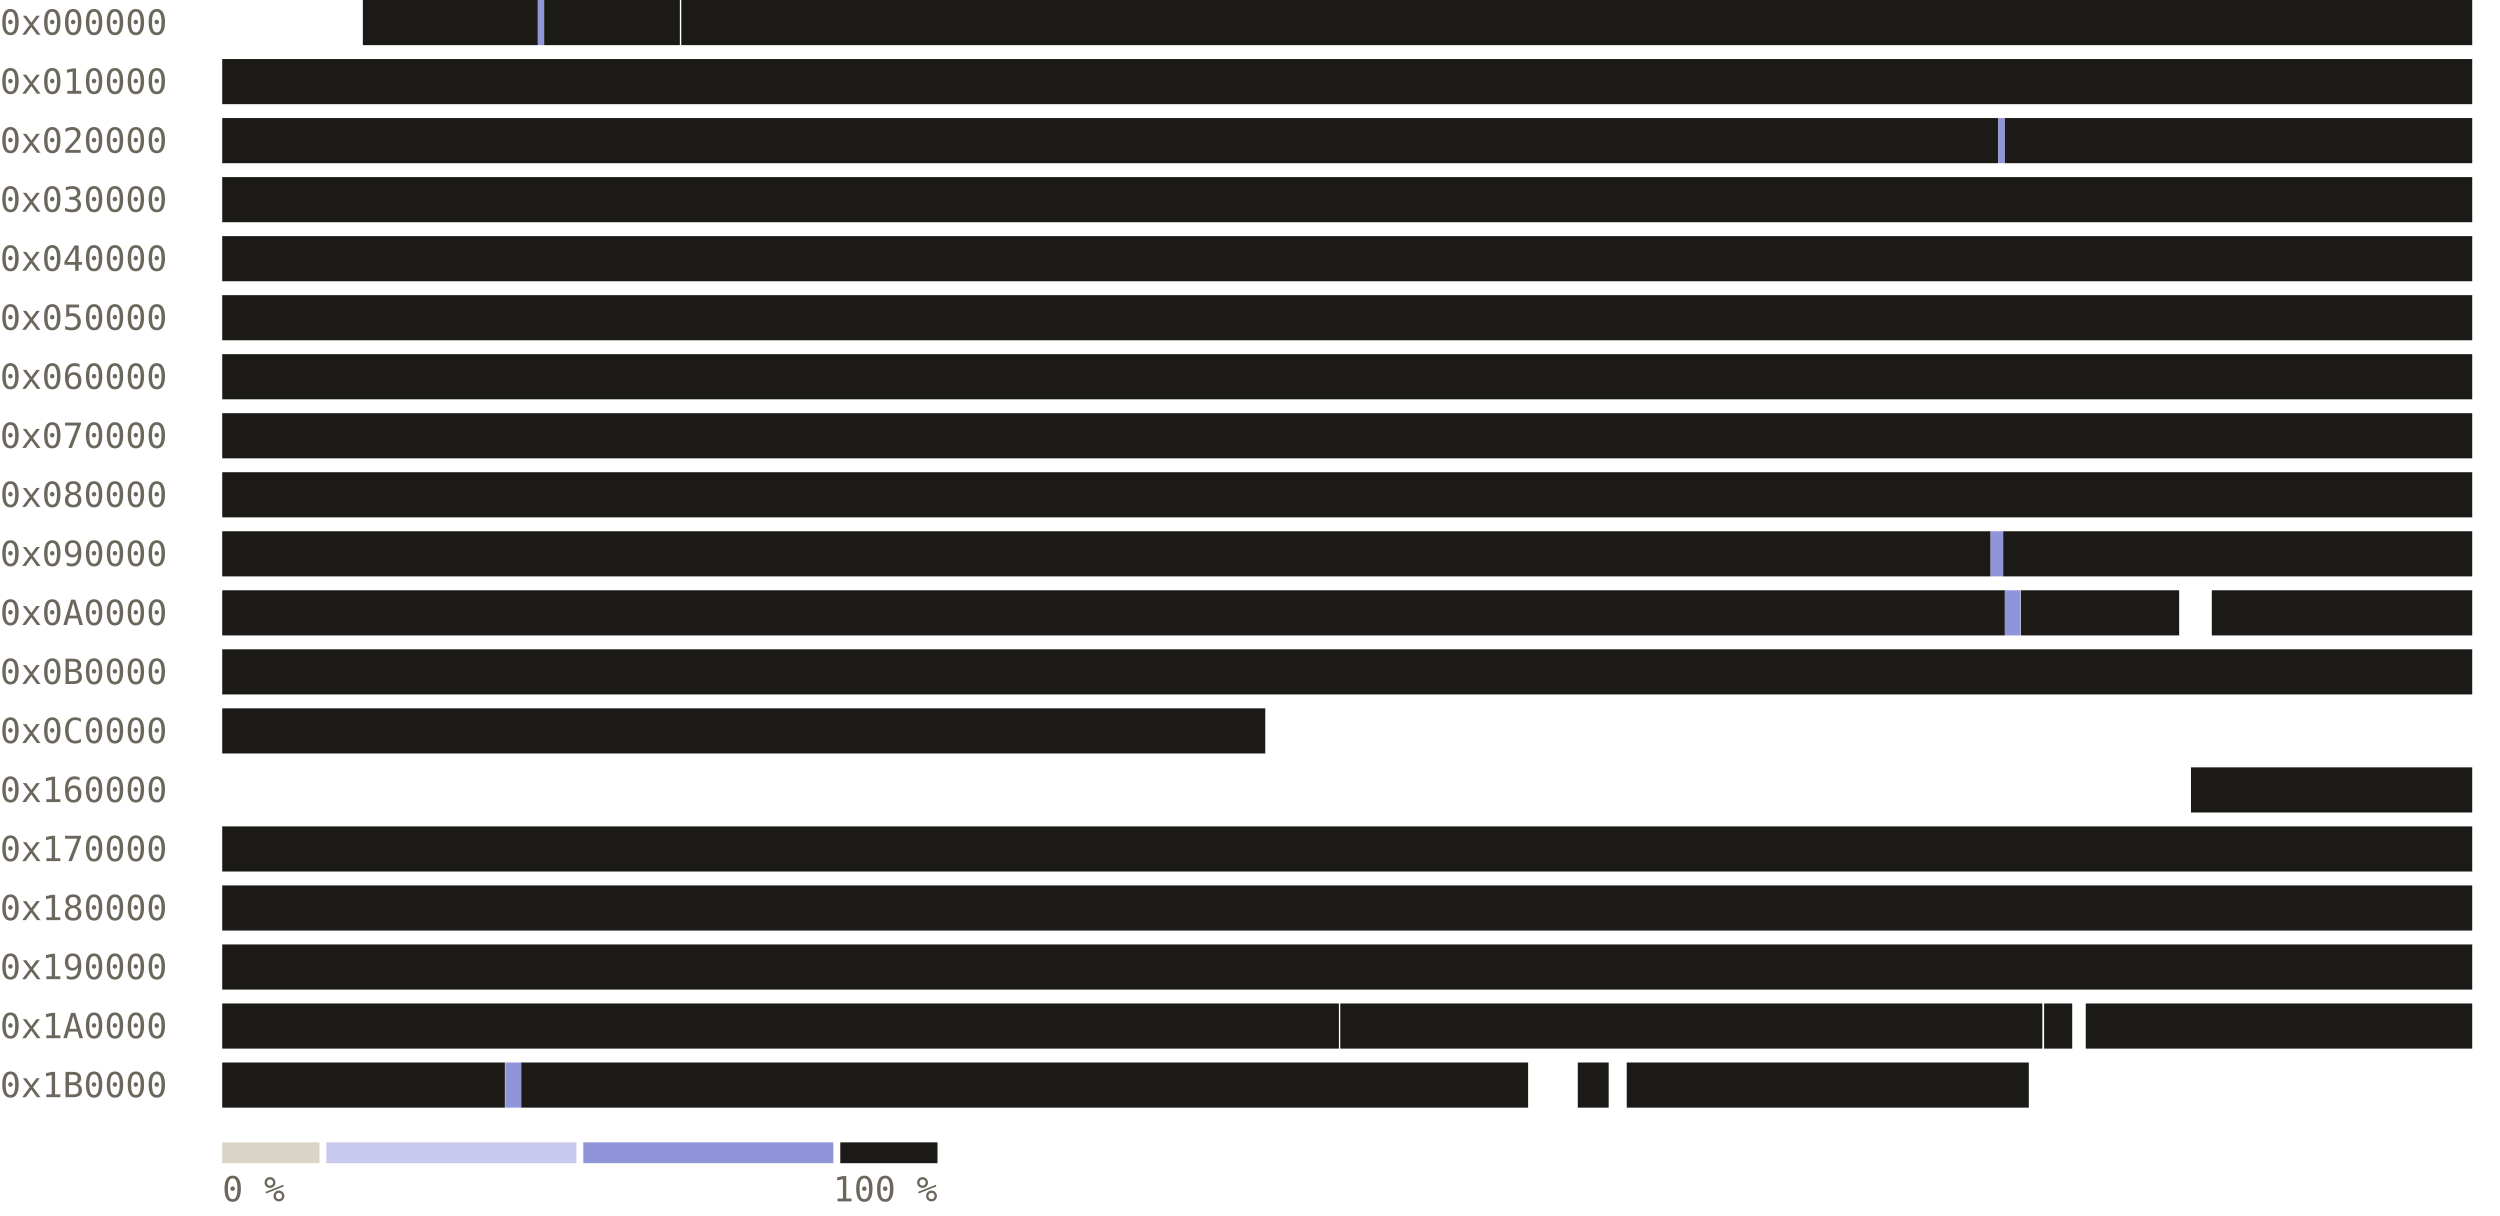
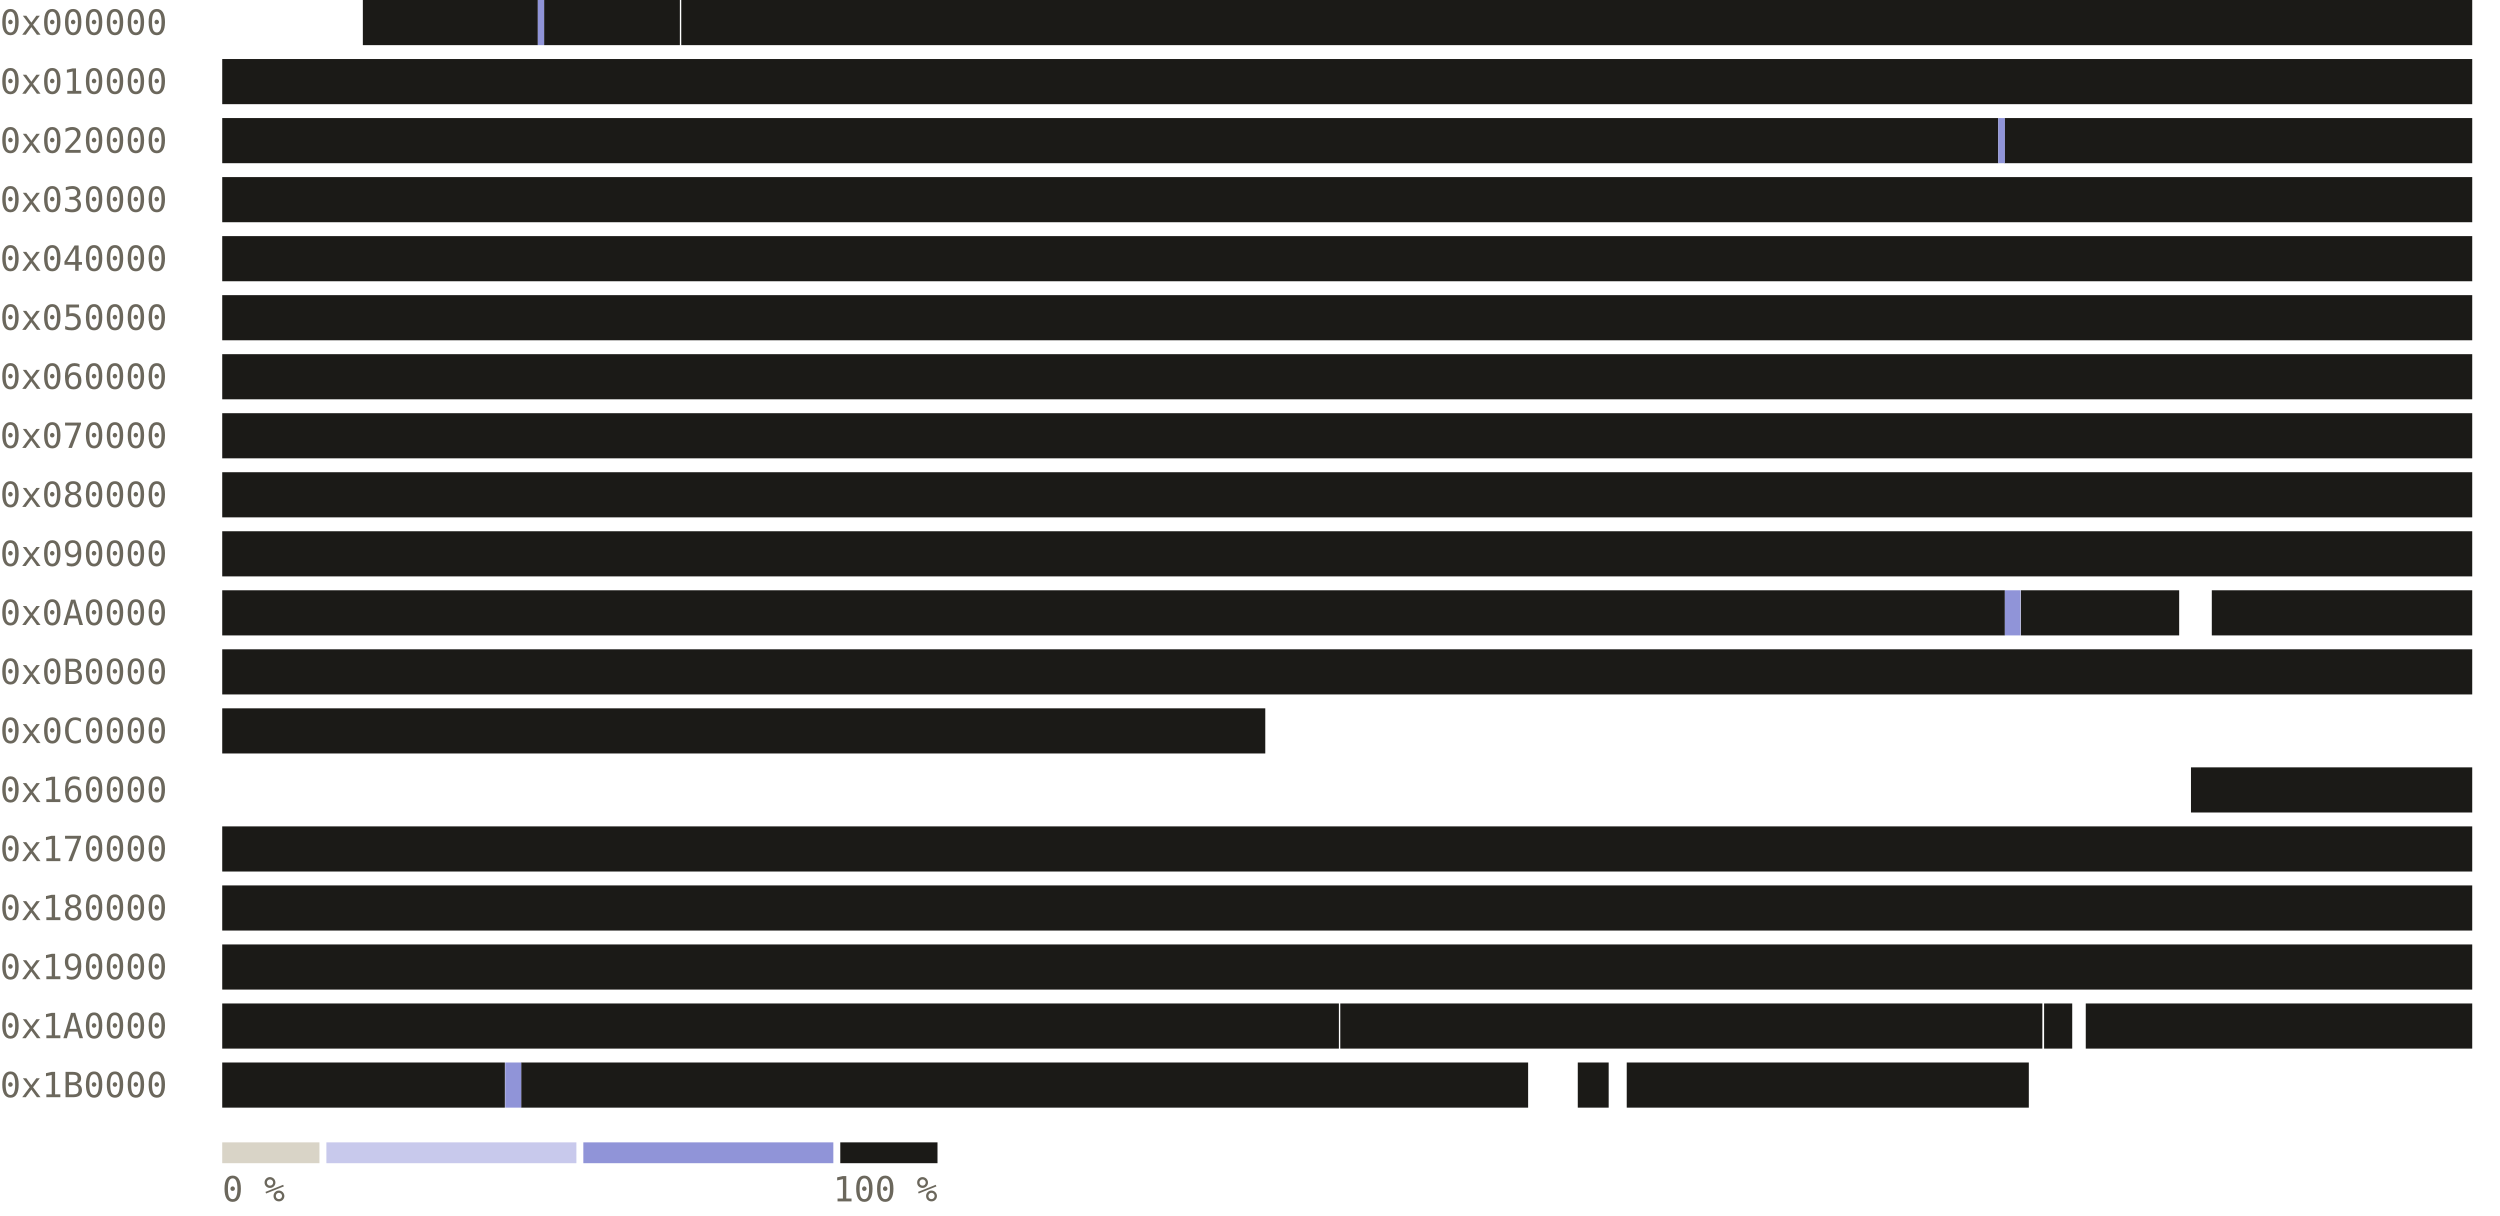
<svg xmlns="http://www.w3.org/2000/svg" viewBox="0 0 720 350" width="720" height="350">
  <style>text{font:10px monospace;fill:#6b675c}.q0{fill:#d9d4c7}.q1{fill:#e3e2f2}.q2{fill:#d6d6ef}.q3{fill:#c8c9ec}.q4{fill:#babce8}.q5{fill:#acafe4}.q6{fill:#9ea2df}.q7{fill:#9094d8}.q8{fill:#8186cf}.q9{fill:#7277c4}.q10{fill:#1b1a17}@media (prefers-color-scheme:dark){text{fill:#a8a293}.q0{fill:#4a463d}.q1{fill:#35375a}.q2{fill:#3c3f66}.q3{fill:#444772}.q4{fill:#4d517f}.q5{fill:#575b8c}.q6{fill:#62669a}.q7{fill:#6e72a8}.q8{fill:#7b7fb6}.q9{fill:#888cc4}.q10{fill:#d6d0bd}}</style>
  <text x="0" y="10">0x000000</text>
  <text x="0" y="27">0x010000</text>
  <text x="0" y="44">0x020000</text>
  <text x="0" y="61">0x030000</text>
  <text x="0" y="78">0x040000</text>
  <text x="0" y="95">0x050000</text>
  <text x="0" y="112">0x060000</text>
  <text x="0" y="129">0x070000</text>
  <text x="0" y="146">0x080000</text>
  <text x="0" y="163">0x090000</text>
  <text x="0" y="180">0x0A0000</text>
  <text x="0" y="197">0x0B0000</text>
  <text x="0" y="214">0x0C0000</text>
  <text x="0" y="231">0x160000</text>
  <text x="0" y="248">0x170000</text>
  <text x="0" y="265">0x180000</text>
  <text x="0" y="282">0x190000</text>
  <text x="0" y="299">0x1A0000</text>
  <text x="0" y="316">0x1B0000</text>
-   <path class="q10" d="M104.5 0h50.4v13h-50.4zM156.7 0h39.1v13h-39.1zM196.2 0h515.8v13h-515.8zM64 17h648v13h-648zM64 34h511.5v13h-511.5zM577.3 34h134.7v13h-134.7zM64 51h648v13h-648zM64 68h648v13h-648zM64 85h648v13h-648zM64 102h648v13h-648zM64 119h648v13h-648zM64 136h648v13h-648zM64 153h509.3v13h-509.3zM576.9 153h135.1v13h-135.1zM64 170h513.4v13h-513.4zM582 170h45.6v13h-45.6zM637 170h75v13h-75zM64 187h648v13h-648zM64 204h300.4v13h-300.4zM631 221h81v13h-81zM64 238h648v13h-648zM64 255h648v13h-648zM64 272h648v13h-648zM64 289h321.6v13h-321.6zM386 289h202.2v13h-202.2zM588.7 289h8.1v13h-8.1zM600.7 289h111.3v13h-111.3zM64 306h81.4v13h-81.4zM150.1 306h290v13h-290zM454.4 306h8.9v13h-8.9zM468.5 306h115.8v13h-115.8z" />
-   <path class="q7" d="M154.9 0h1.8v13h-1.8zM575.5 34h1.9v13h-1.9zM573.3 153h3.6v13h-3.6zM577.4 170h4.5v13h-4.5zM145.5 306h4.6v13h-4.6z" />
+   <path class="q10" d="M104.5 0h50.4v13h-50.4zM156.7 0h39.1v13h-39.1zM196.2 0h515.8v13h-515.8zM64 17h648v13h-648zM64 34h511.5v13h-511.5zM577.3 34h134.7v13h-134.7zM64 51h648v13h-648zM64 68h648v13h-648zM64 85h648v13h-648zM64 102h648v13h-648zM64 119h648v13h-648zM64 136h648v13h-648zM64 153h648v13h-648zM64 170h513.4v13h-513.4zM582 170h45.6v13h-45.6zM637 170h75v13h-75zM64 187h648v13h-648zM64 204h300.4v13h-300.4zM631 221h81v13h-81zM64 238h648v13h-648zM64 255h648v13h-648zM64 272h648v13h-648zM64 289h321.6v13h-321.6zM386 289h202.2v13h-202.2zM588.7 289h8.1v13h-8.1zM600.7 289h111.3v13h-111.3zM64 306h81.4v13h-81.4zM150.1 306h290v13h-290zM454.4 306h8.9v13h-8.9zM468.5 306h115.8v13h-115.8z" />
+   <path class="q7" d="M154.9 0h1.8v13h-1.8zM575.5 34h1.9v13h-1.9zM577.4 170h4.5v13h-4.5zM145.5 306h4.6v13h-4.6z" />
  <rect class="q0" x="64" y="329" width="28" height="6" />
  <rect class="q3" x="94" y="329" width="72" height="6" />
  <rect class="q7" x="168" y="329" width="72" height="6" />
  <rect class="q10" x="242" y="329" width="28" height="6" />
  <text x="64" y="346">0 %</text>
  <text x="270" y="346" text-anchor="end">100 %</text>
</svg>
